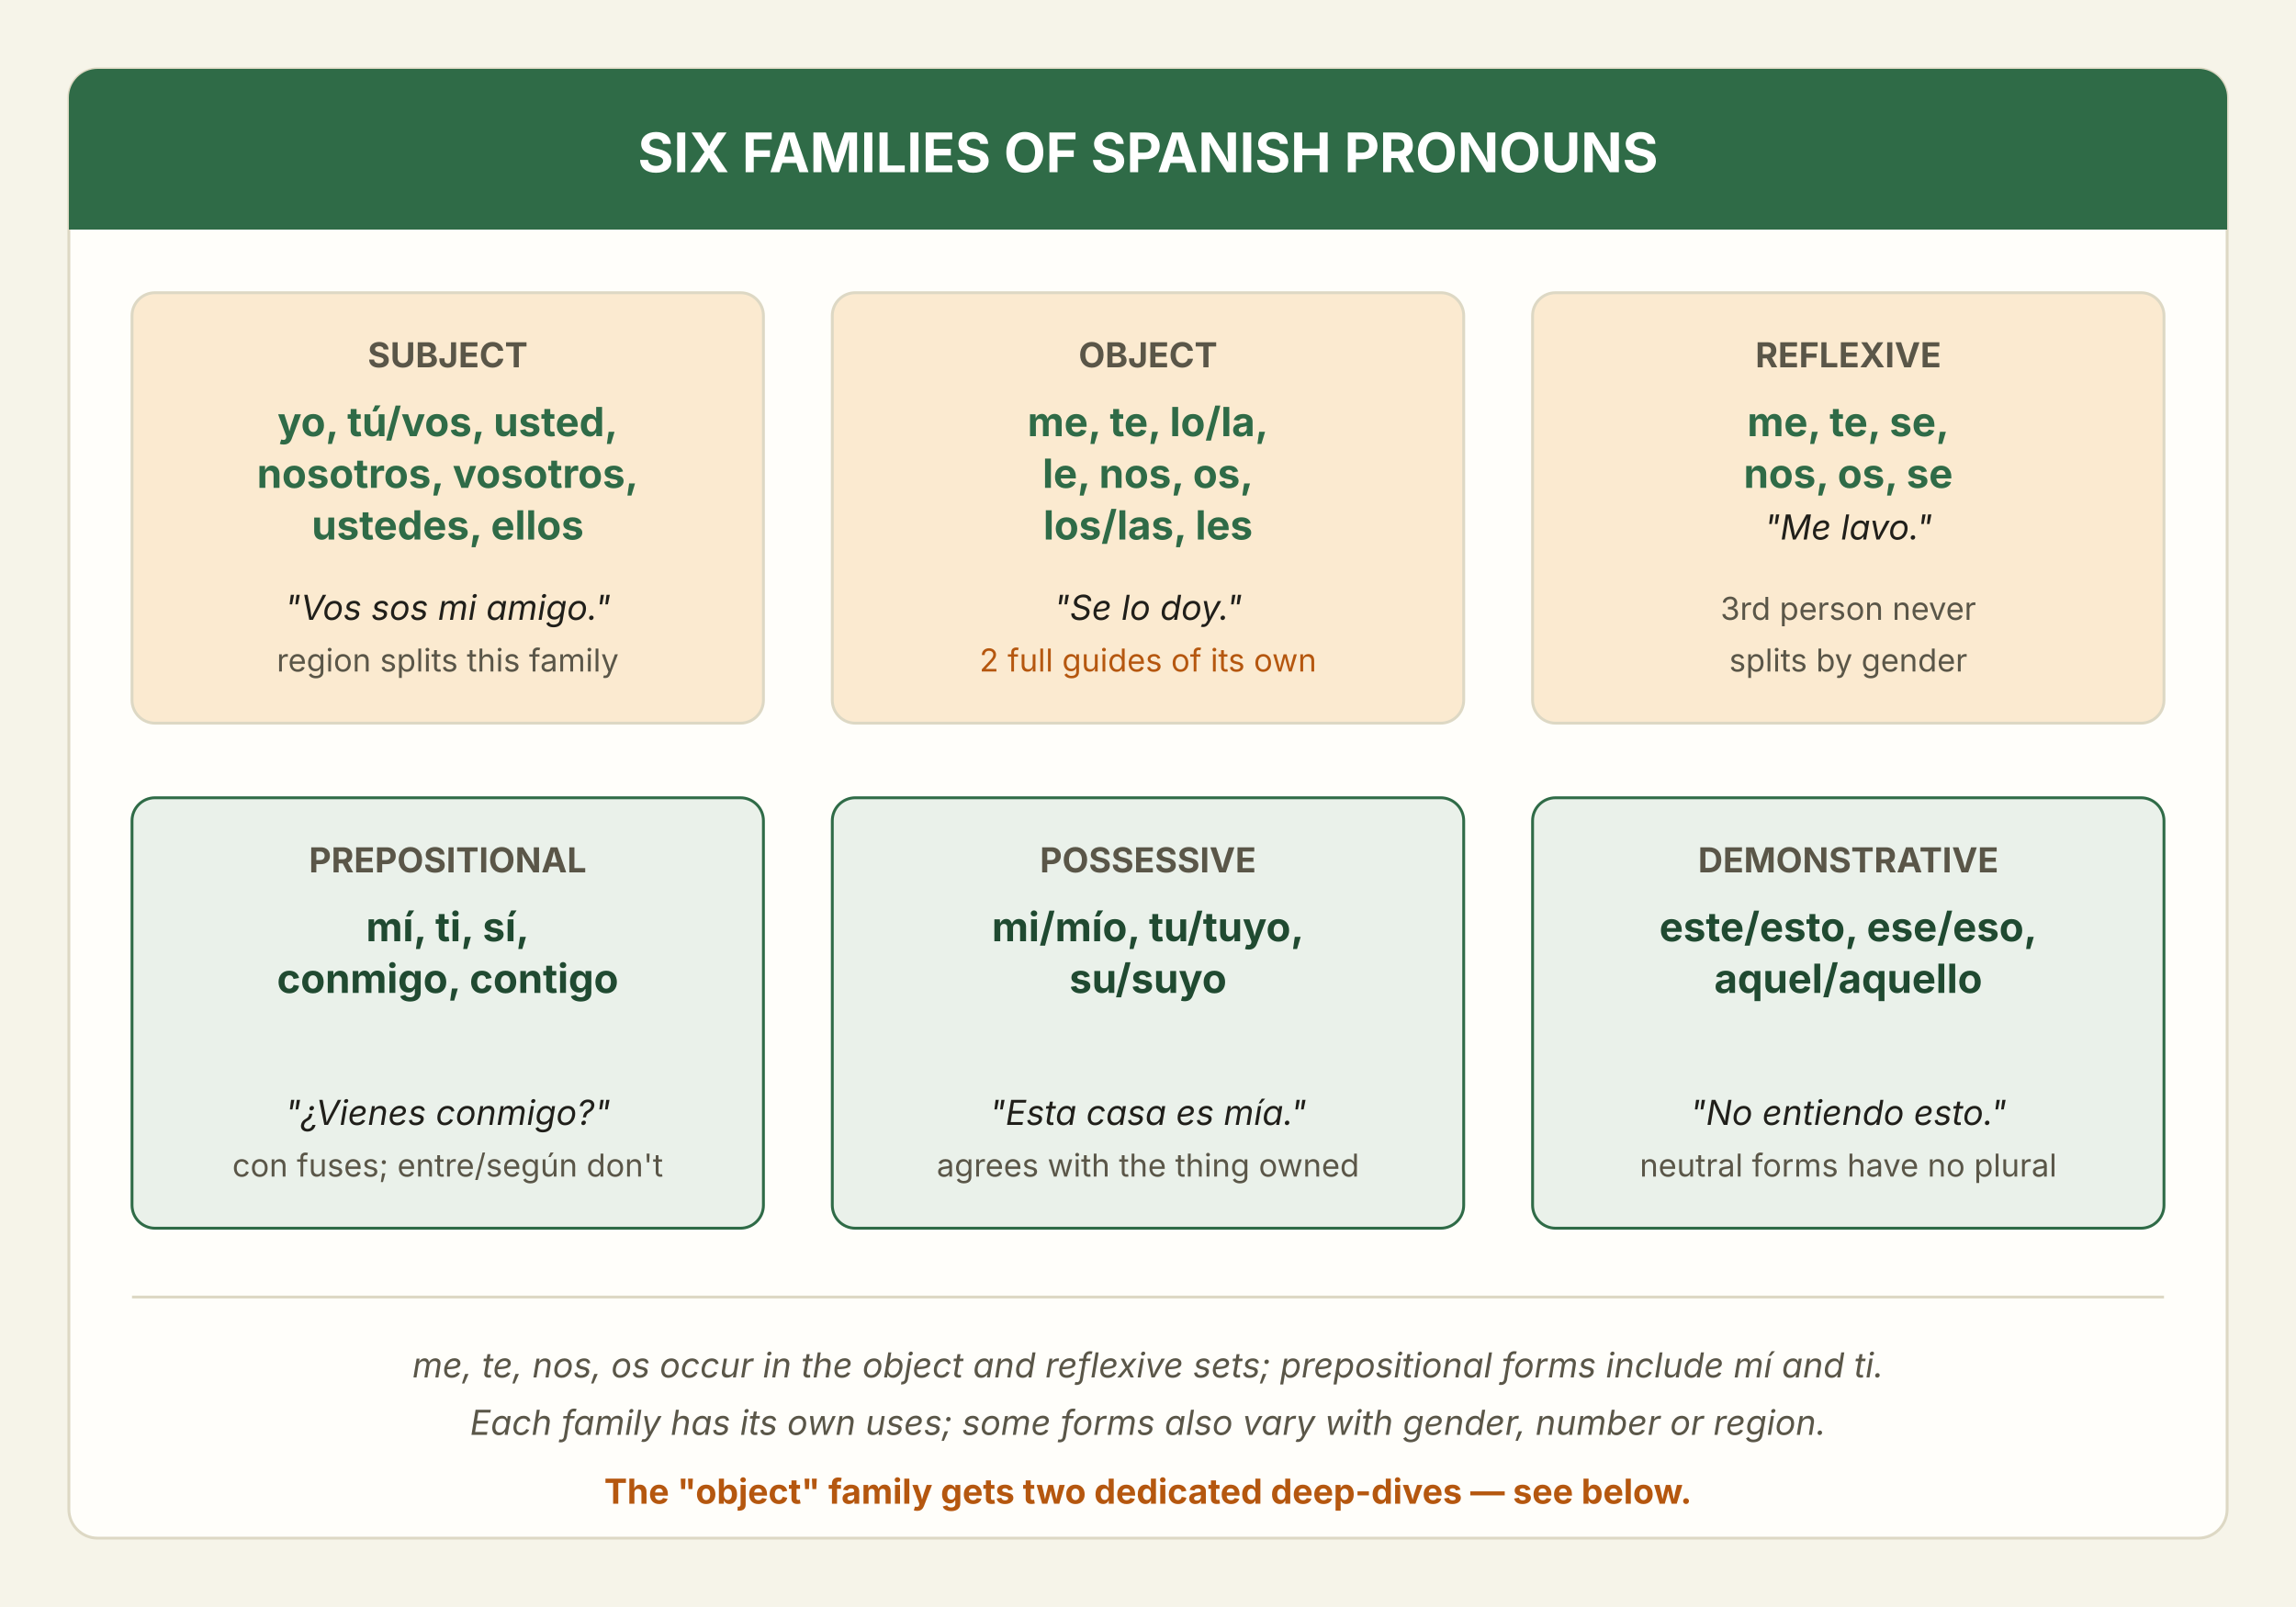
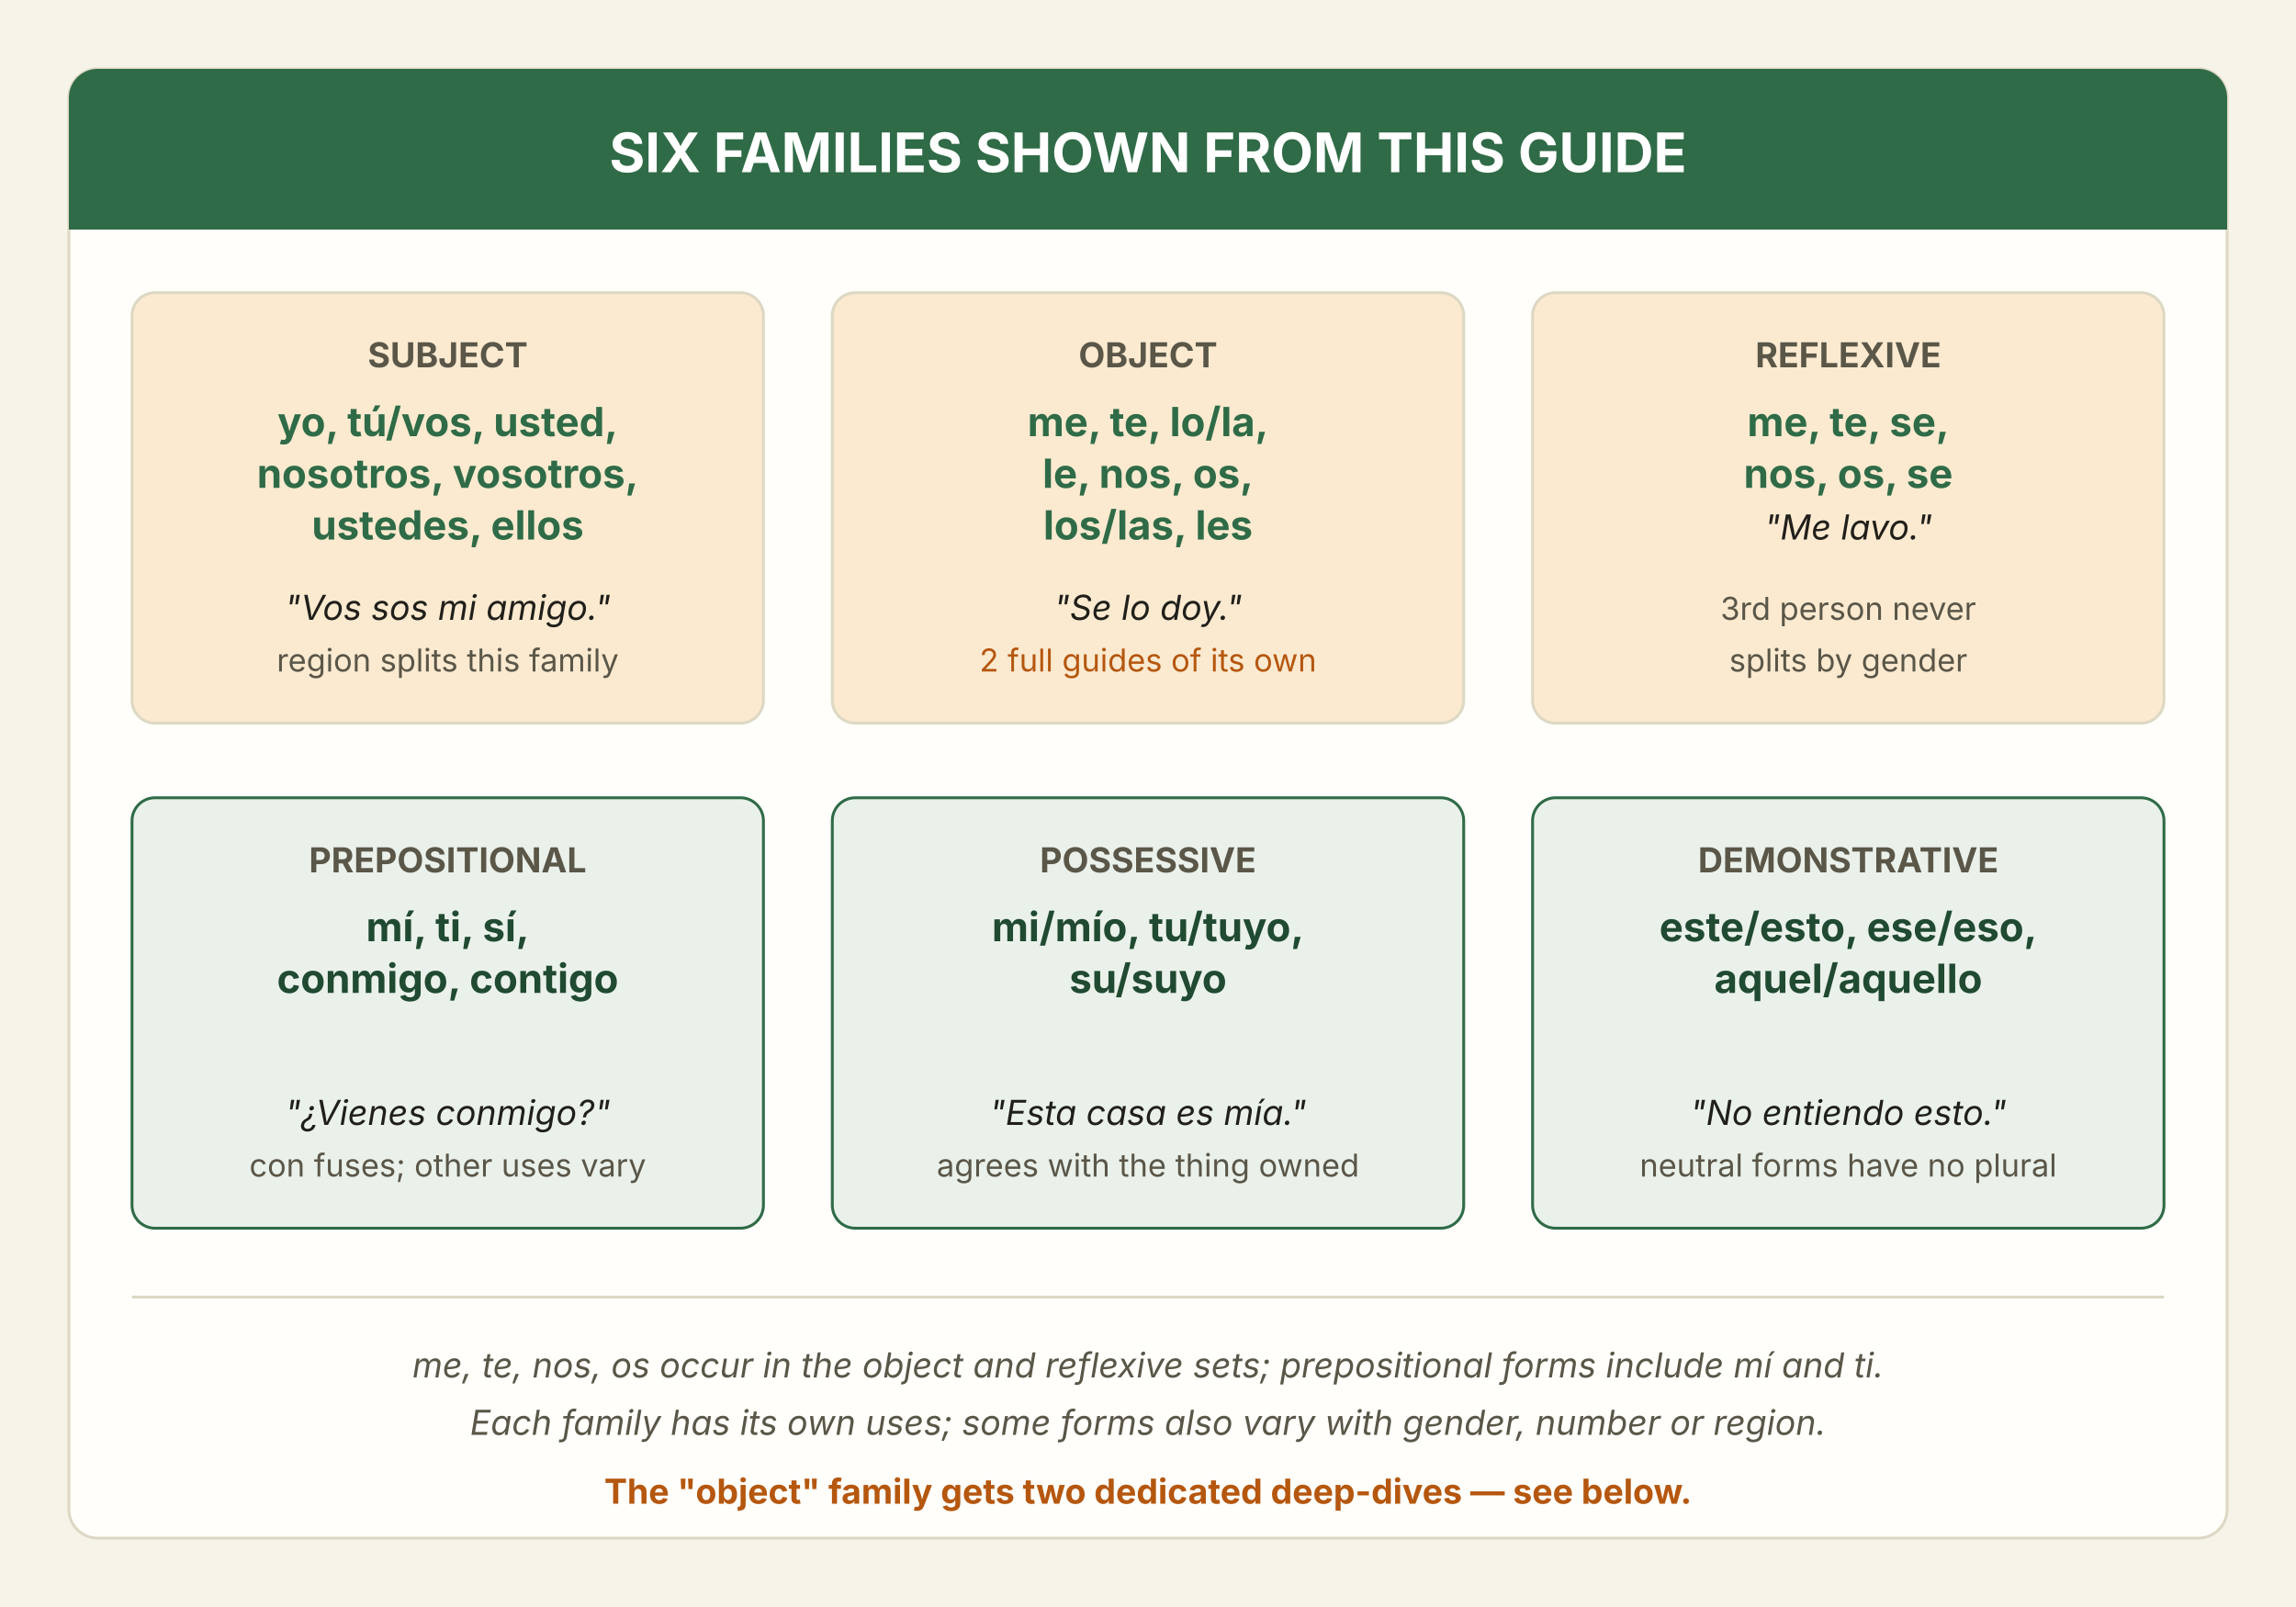
<svg xmlns="http://www.w3.org/2000/svg" viewBox="0 0 800 560" font-family="system-ui, -apple-system, sans-serif">
  <rect width="800" height="560" fill="#f6f4e9" />
  <rect x="24" y="24" width="752" height="512" rx="10" fill="#fffefa" stroke="#ddd8c4" />
  <rect x="24" y="24" width="752" height="56" rx="10" fill="#2f6b47" />
  <rect x="24" y="60" width="752" height="20" fill="#2f6b47" />
-   <text x="400" y="60" text-anchor="middle" fill="#ffffff" font-size="19" font-weight="700">SIX FAMILIES OF SPANISH PRONOUNS</text>
+   <text x="400" y="60" text-anchor="middle" fill="#ffffff" font-size="19" font-weight="700">SIX FAMILIES SHOWN FROM THIS GUIDE</text>
  <rect x="46" y="102" width="220" height="150" rx="8" fill="#fbead0" stroke="#ddd8c4" />
  <rect x="290" y="102" width="220" height="150" rx="8" fill="#fbead0" stroke="#ddd8c4" />
  <rect x="534" y="102" width="220" height="150" rx="8" fill="#fbead0" stroke="#ddd8c4" />
  <text x="156" y="128" text-anchor="middle" fill="#5a5648" font-size="12" font-weight="700">SUBJECT</text>
  <text x="156" y="152" text-anchor="middle" fill="#2f6b47" font-size="14" font-weight="700">yo, tú/vos, usted,</text>
  <text x="156" y="170" text-anchor="middle" fill="#2f6b47" font-size="14" font-weight="700">nosotros, vosotros,</text>
  <text x="156" y="188" text-anchor="middle" fill="#2f6b47" font-size="14" font-weight="700">ustedes, ellos</text>
  <text x="156" y="216" text-anchor="middle" fill="#201f1a" font-size="12" font-style="italic">"Vos sos mi amigo."</text>
  <text x="156" y="234" text-anchor="middle" fill="#5a5648" font-size="11">region splits this family</text>
  <text x="400" y="128" text-anchor="middle" fill="#5a5648" font-size="12" font-weight="700">OBJECT</text>
  <text x="400" y="152" text-anchor="middle" fill="#2f6b47" font-size="14" font-weight="700">me, te, lo/la,</text>
  <text x="400" y="170" text-anchor="middle" fill="#2f6b47" font-size="14" font-weight="700">le, nos, os,</text>
  <text x="400" y="188" text-anchor="middle" fill="#2f6b47" font-size="14" font-weight="700">los/las, les</text>
  <text x="400" y="216" text-anchor="middle" fill="#201f1a" font-size="12" font-style="italic">"Se lo doy."</text>
  <text x="400" y="234" text-anchor="middle" fill="#b5570f" font-size="11">2 full guides of its own</text>
  <text x="644" y="128" text-anchor="middle" fill="#5a5648" font-size="12" font-weight="700">REFLEXIVE</text>
  <text x="644" y="152" text-anchor="middle" fill="#2f6b47" font-size="14" font-weight="700">me, te, se,</text>
  <text x="644" y="170" text-anchor="middle" fill="#2f6b47" font-size="14" font-weight="700">nos, os, se</text>
  <text x="644" y="188" text-anchor="middle" fill="#201f1a" font-size="12" font-style="italic">"Me lavo."</text>
  <text x="644" y="216" text-anchor="middle" fill="#5a5648" font-size="11">3rd person never</text>
  <text x="644" y="234" text-anchor="middle" fill="#5a5648" font-size="11">splits by gender</text>
  <rect x="46" y="278" width="220" height="150" rx="8" fill="#eaf1ea" stroke="#2f6b47" />
  <rect x="290" y="278" width="220" height="150" rx="8" fill="#eaf1ea" stroke="#2f6b47" />
  <rect x="534" y="278" width="220" height="150" rx="8" fill="#eaf1ea" stroke="#2f6b47" />
  <text x="156" y="304" text-anchor="middle" fill="#5a5648" font-size="12" font-weight="700">PREPOSITIONAL</text>
  <text x="156" y="328" text-anchor="middle" fill="#204a31" font-size="14" font-weight="700">mí, ti, sí,</text>
  <text x="156" y="346" text-anchor="middle" fill="#204a31" font-size="14" font-weight="700">conmigo, contigo</text>
  <text x="156" y="392" text-anchor="middle" fill="#201f1a" font-size="12" font-style="italic">"¿Vienes conmigo?"</text>
-   <text x="156" y="410" text-anchor="middle" fill="#5a5648" font-size="11">con fuses; entre/según don't</text>
+   <text x="156" y="410" text-anchor="middle" fill="#5a5648" font-size="11">con fuses; other uses vary</text>
  <text x="400" y="304" text-anchor="middle" fill="#5a5648" font-size="12" font-weight="700">POSSESSIVE</text>
  <text x="400" y="328" text-anchor="middle" fill="#204a31" font-size="14" font-weight="700">mi/mío, tu/tuyo,</text>
  <text x="400" y="346" text-anchor="middle" fill="#204a31" font-size="14" font-weight="700">su/suyo</text>
  <text x="400" y="392" text-anchor="middle" fill="#201f1a" font-size="12" font-style="italic">"Esta casa es mía."</text>
  <text x="400" y="410" text-anchor="middle" fill="#5a5648" font-size="11">agrees with the thing owned</text>
  <text x="644" y="304" text-anchor="middle" fill="#5a5648" font-size="12" font-weight="700">DEMONSTRATIVE</text>
  <text x="644" y="328" text-anchor="middle" fill="#204a31" font-size="14" font-weight="700">este/esto, ese/eso,</text>
  <text x="644" y="346" text-anchor="middle" fill="#204a31" font-size="14" font-weight="700">aquel/aquello</text>
  <text x="644" y="392" text-anchor="middle" fill="#201f1a" font-size="12" font-style="italic">"No entiendo esto."</text>
  <text x="644" y="410" text-anchor="middle" fill="#5a5648" font-size="11">neutral forms have no plural</text>
  <line x1="46" y1="452" x2="754" y2="452" stroke="#ddd8c4" stroke-width="1" />
  <text x="400" y="480" text-anchor="middle" fill="#5a5648" font-size="12" font-style="italic">me, te, nos, os occur in the object and reflexive sets; prepositional forms include mí and ti.</text>
  <text x="400" y="500" text-anchor="middle" fill="#5a5648" font-size="12" font-style="italic">Each family has its own uses; some forms also vary with gender, number or region.</text>
  <text x="400" y="524" text-anchor="middle" fill="#b5570f" font-size="12" font-weight="700">The "object" family gets two dedicated deep-dives — see below.</text>
</svg>
